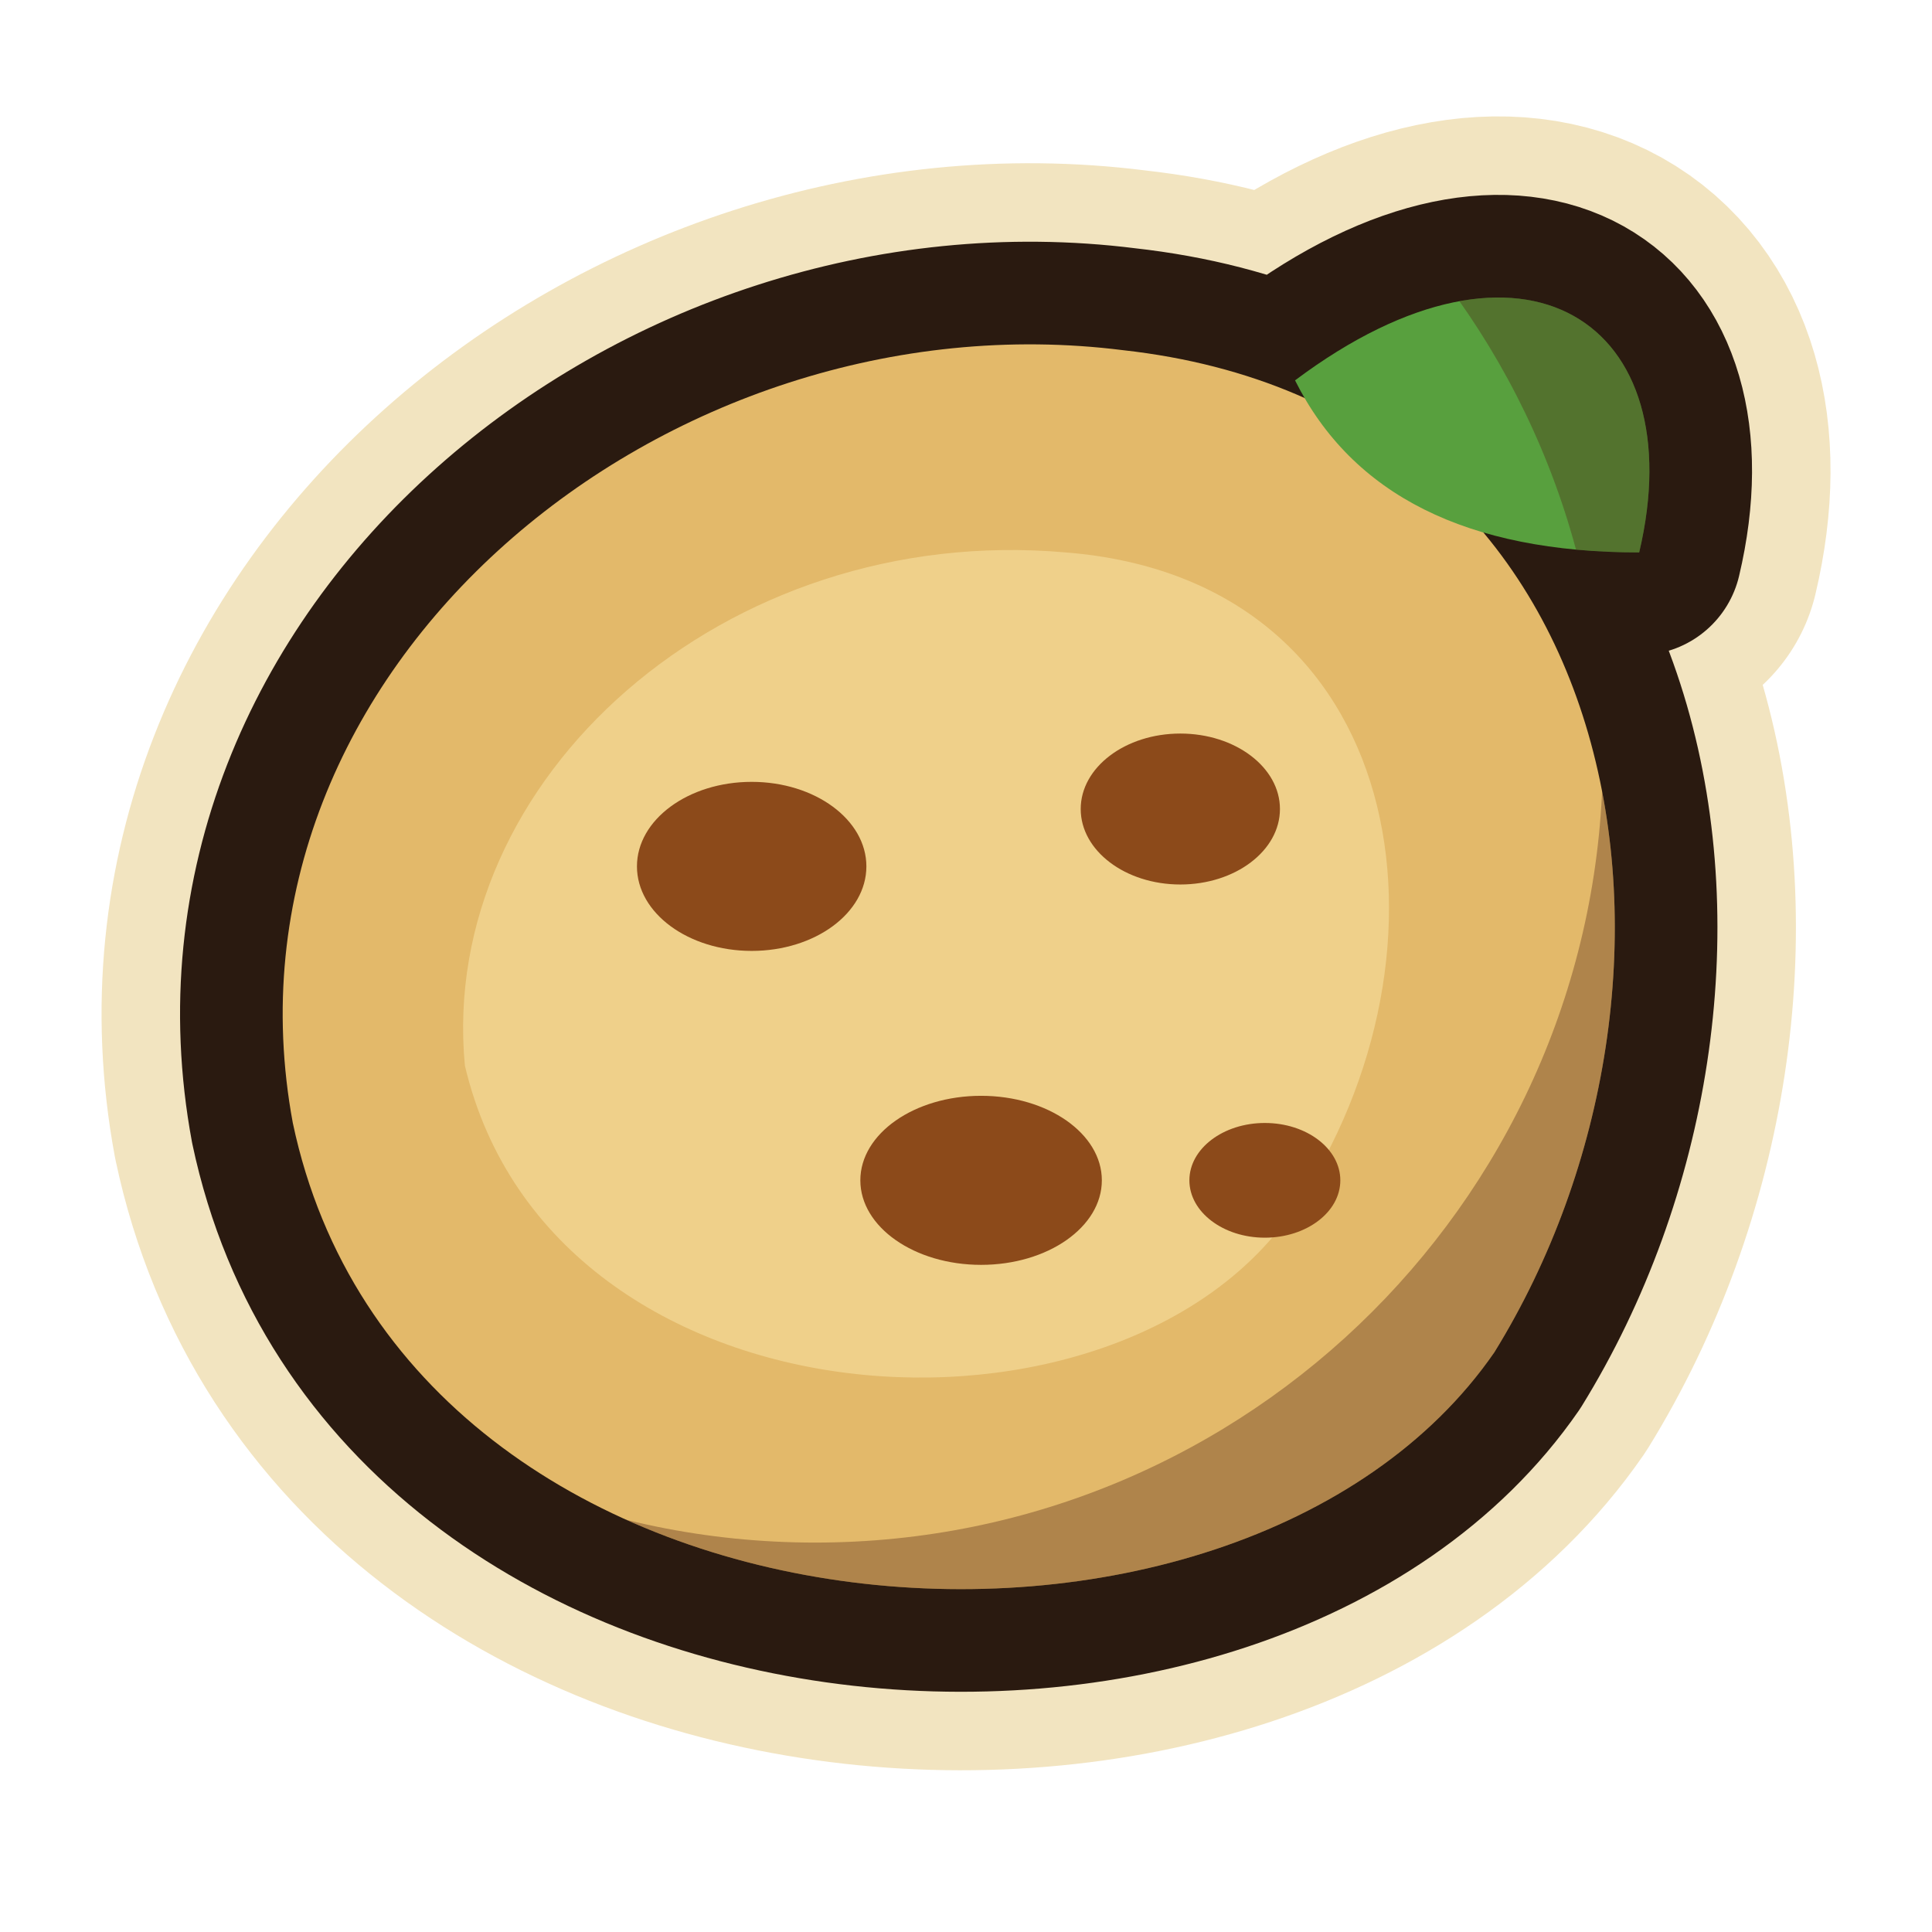
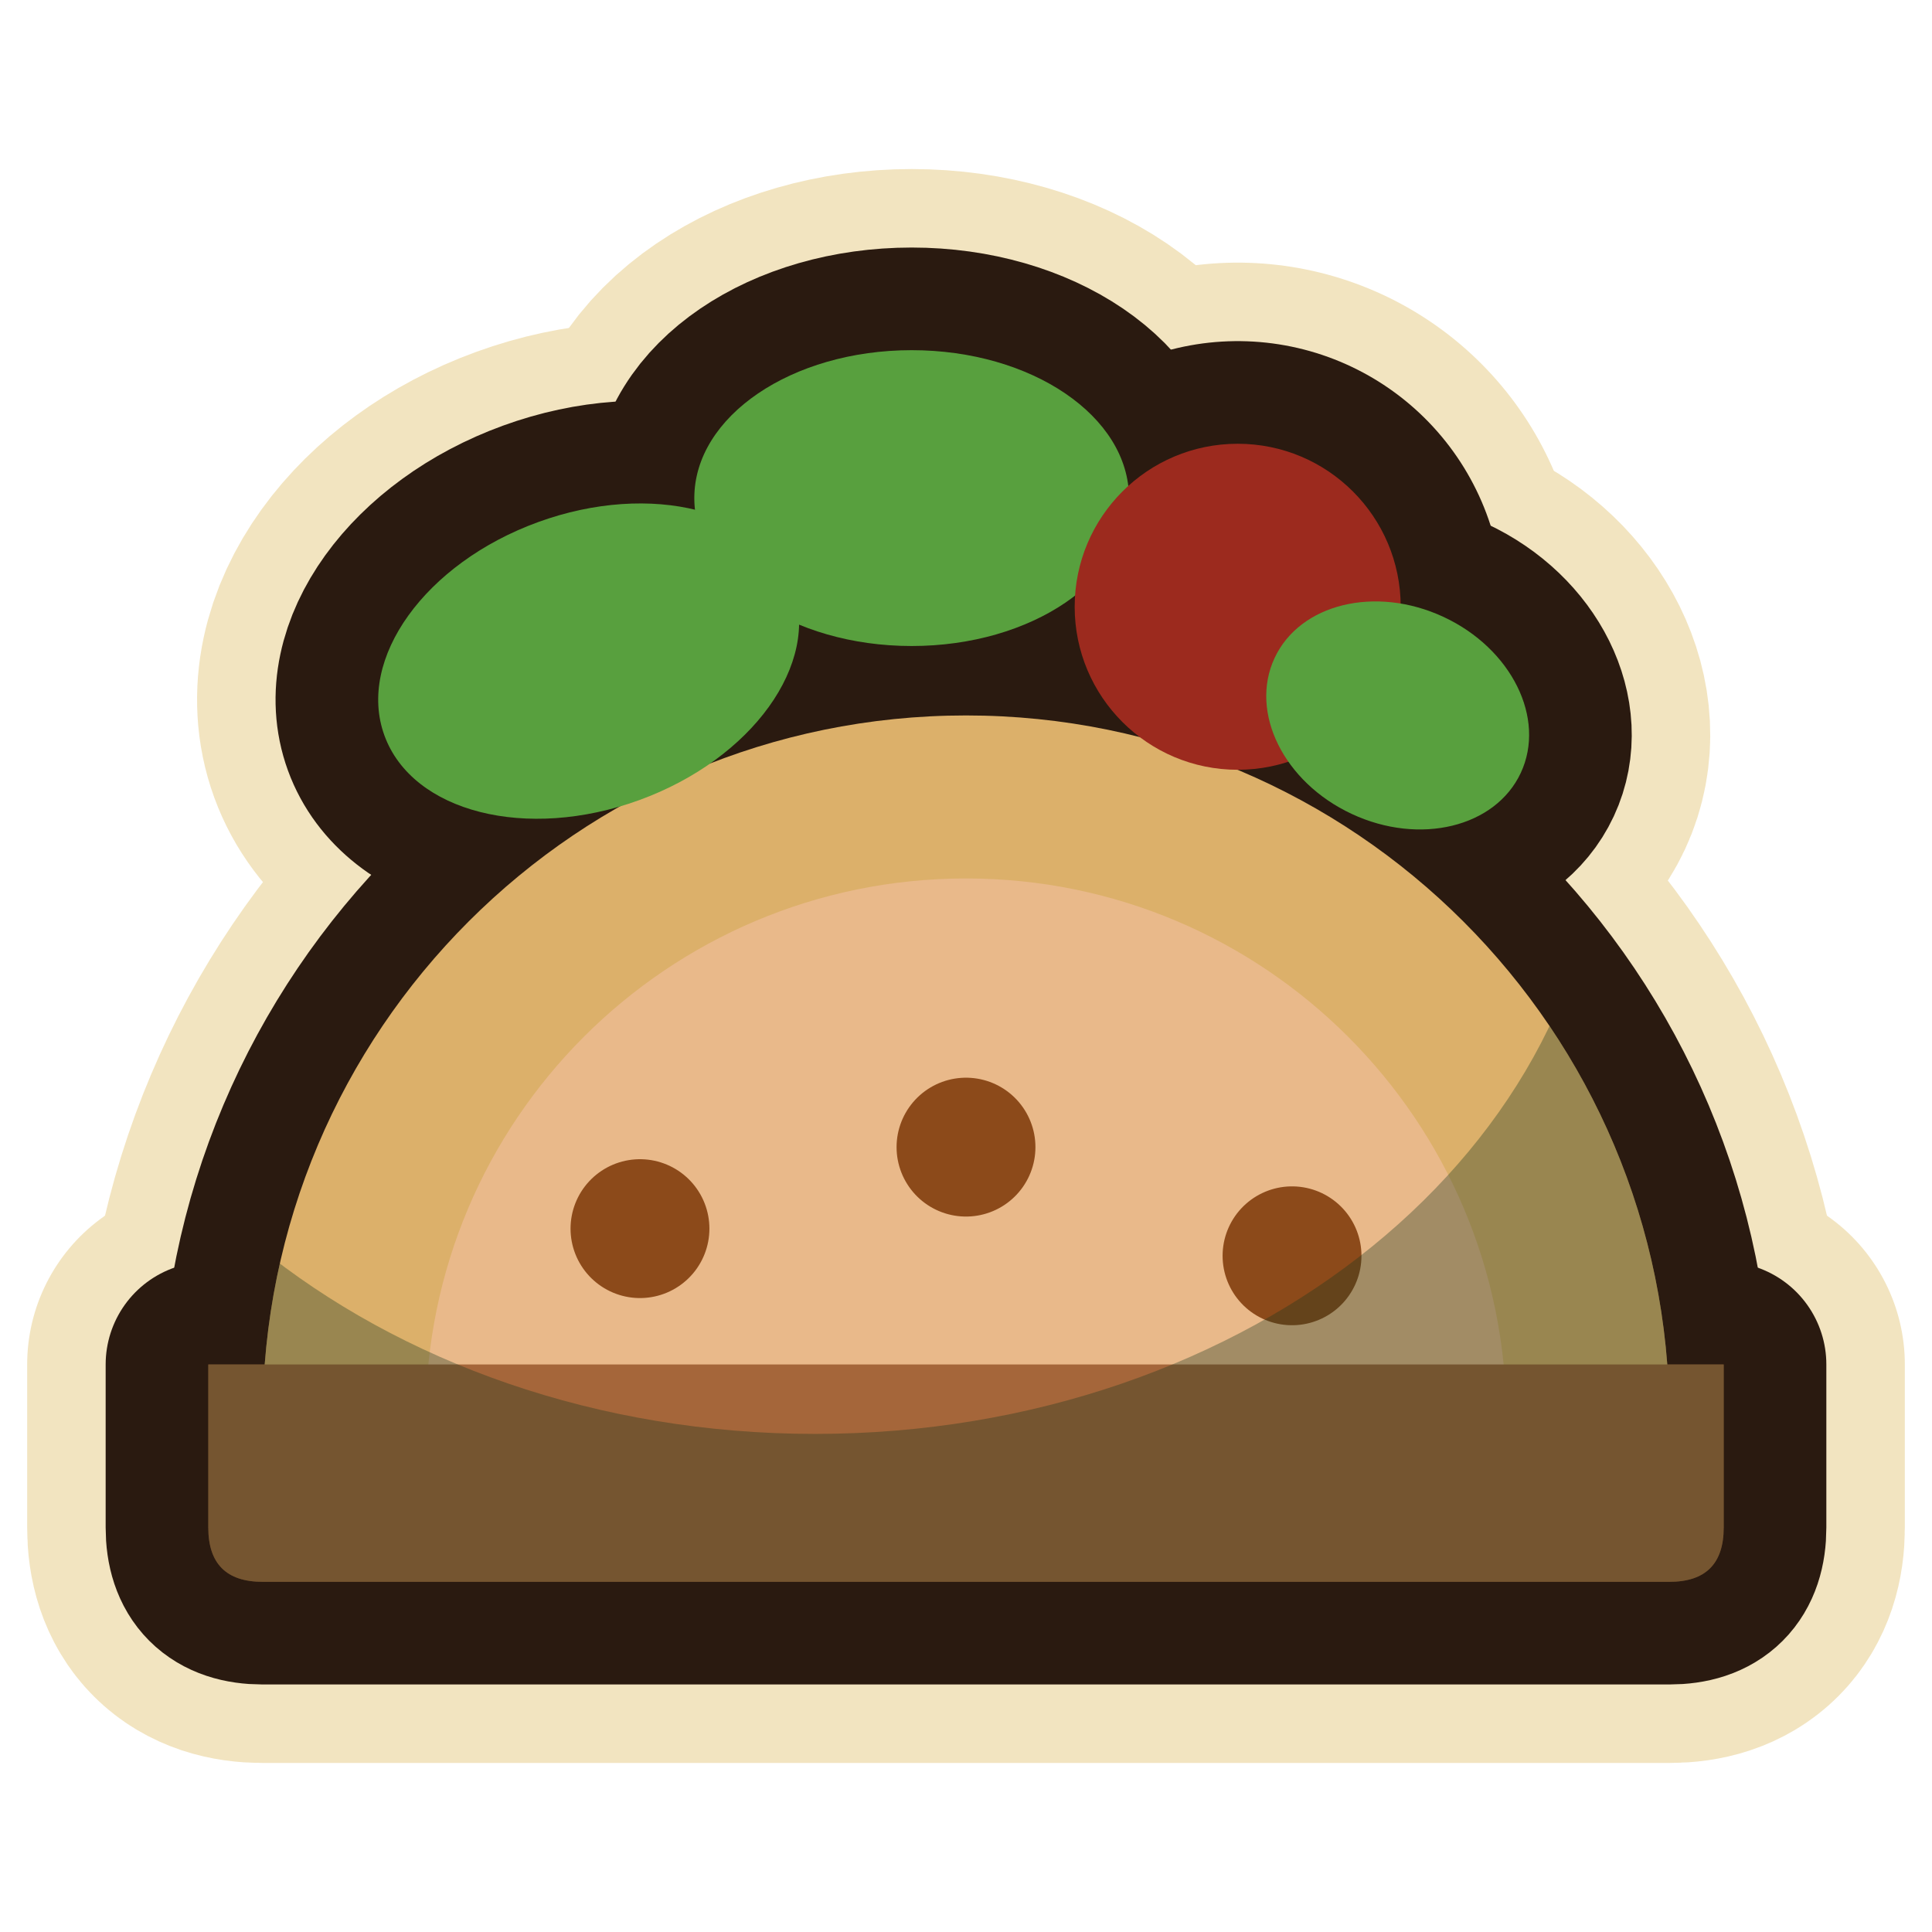
<svg xmlns="http://www.w3.org/2000/svg" viewBox="0 0 64 64" role="img" aria-label="flatbread">
-   <g fill="#f2e4c0" stroke="#f2e4c0" stroke-linejoin="round" stroke-linecap="round">
-     <path stroke-width="12" d="M9.7 37.2C6.9 22.1 22.1 9.7 37.2 11.6C54.3 13.5 57.1 32.5 49.5 44.8C41 57.1 13.5 55.2 9.7 37.2ZM15.4 35.3C14.5 25.8 24 17.3 35.3 18.3C46.7 19.2 48.6 31.5 42.9 40C37.2 48.6 18.3 47.6 15.4 35.3ZM21.1 28.7a3.8 2.8 0 1 1 7.6 0a3.8 2.8 0 1 1-7.6 0zM35.8 26.8a3.3 2.5 0 1 1 6.6 0a3.3 2.5 0 1 1-6.6 0zM28.5 39.1a4 2.8 0 1 1 8 0a4 2.8 0 1 1-8 0zM39.4 39.1a2.5 1.9 0 1 1 5 0a2.5 1.9 0 1 1-5 0zM42.9 12.6C50.5 6.9 56.1 10.7 54.3 18.3C48.6 18.3 44.8 16.4 42.9 12.6Z" />
+   <g fill="#f2e4c0" stroke="#f2e4c0" stroke-linejoin="round" stroke-linecap="round" stroke-width="12">
+     <path d="M8.7 47A23.3 23.3 0 0 1 55.3 47Z" />
+     <path d="M14.1 47A17.9 17.9 0 0 1 49.9 47Z" />
+     <ellipse cx="19.5" cy="21.9" rx="7.2" ry="4.9" transform="rotate(-20 19.5 21.9)" />
+     <path d="M23 16.5a7.2 4.9 0 1 1 14.4 0a7.2 4.9 0 1 1-14.4 0zM6.9 45.2H57.1V50.6Q57.1 52.4 55.3 52.4H8.7Q6.9 52.4 6.9 50.6Z" />
+     <path d="M41 20.1h0" stroke-width="22.8" />
+     <ellipse cx="46.3" cy="23.7" rx="4.5" ry="3.6" transform="rotate(25 46.3 23.7)" />
  </g>
-   <g fill="#2a1a10" stroke="#2a1a10" stroke-linejoin="round" stroke-linecap="round">
-     <path stroke-width="6.8" d="M9.7 37.2C6.9 22.1 22.1 9.7 37.2 11.6C54.3 13.5 57.1 32.5 49.5 44.8C41 57.1 13.5 55.2 9.7 37.2ZM15.4 35.3C14.5 25.8 24 17.3 35.3 18.3C46.7 19.2 48.6 31.5 42.9 40C37.2 48.6 18.3 47.6 15.4 35.3ZM21.1 28.7a3.8 2.8 0 1 1 7.6 0a3.8 2.8 0 1 1-7.6 0zM35.8 26.8a3.3 2.5 0 1 1 6.6 0a3.3 2.5 0 1 1-6.6 0zM28.5 39.1a4 2.8 0 1 1 8 0a4 2.8 0 1 1-8 0zM39.4 39.1a2.5 1.9 0 1 1 5 0a2.5 1.9 0 1 1-5 0zM42.9 12.6C50.5 6.9 56.1 10.7 54.3 18.3C48.6 18.3 44.8 16.4 42.9 12.6Z" />
+   <g fill="#2a1a10" stroke="#2a1a10" stroke-linejoin="round" stroke-linecap="round" stroke-width="6.8">
+     <path d="M8.7 47A23.3 23.3 0 0 1 55.3 47Z" />
+     <path d="M14.1 47A17.9 17.9 0 0 1 49.9 47Z" />
+     <ellipse cx="19.5" cy="21.9" rx="7.2" ry="4.9" transform="rotate(-20 19.5 21.9)" />
+     <path d="M23 16.5a7.2 4.9 0 1 1 14.4 0a7.2 4.9 0 1 1-14.4 0zM6.9 45.2H57.1V50.6Q57.1 52.4 55.3 52.4H8.7Q6.9 52.4 6.9 50.6Z" />
+     <path d="M41 20.1h0" stroke-width="17.6" />
+     <ellipse cx="46.3" cy="23.7" rx="4.5" ry="3.6" transform="rotate(25 46.3 23.7)" />
  </g>
-   <path d="M9.7 37.2C6.9 22.1 22.1 9.7 37.2 11.6C54.3 13.5 57.1 32.5 49.5 44.8C41 57.1 13.5 55.2 9.7 37.2Z" fill="#e3b96a" />
-   <path d="M15.4 35.3C14.5 25.8 24 17.3 35.3 18.3C46.7 19.2 48.6 31.5 42.9 40C37.2 48.6 18.3 47.6 15.4 35.3Z" fill="#efd08a" />
-   <path fill="#8c4a1a" d="M21.1 28.7a3.8 2.8 0 1 1 7.6 0a3.8 2.8 0 1 1-7.6 0zM35.8 26.8a3.3 2.5 0 1 1 6.6 0a3.3 2.5 0 1 1-6.6 0zM28.5 39.1a4 2.8 0 1 1 8 0a4 2.8 0 1 1-8 0zM39.4 39.1a2.5 1.9 0 1 1 5 0a2.5 1.9 0 1 1-5 0z" />
-   <path d="M42.9 12.6C50.5 6.9 56.1 10.7 54.3 18.3C48.6 18.3 44.8 16.4 42.9 12.6Z" fill="#58a03e" />
+   <path d="M8.7 47A23.3 23.3 0 0 1 55.3 47Z" fill="#dcb06a" />
+   <path d="M14.1 47A17.9 17.9 0 0 1 49.9 47Z" fill="#e9b98a" />
+   <ellipse cx="19.5" cy="21.9" rx="7.2" ry="4.9" fill="#58a03e" transform="rotate(-20 19.5 21.9)" />
+   <ellipse cx="30.2" cy="16.5" rx="7.2" ry="4.9" fill="#58a03e" />
+   <circle cx="41" cy="20.1" r="5.4" fill="#9c2a1e" />
+   <ellipse cx="46.3" cy="23.7" rx="4.5" ry="3.6" fill="#58a03e" transform="rotate(25 46.3 23.7)" />
+   <path d="M6.9 45.2H57.1V50.6Q57.1 52.4 55.3 52.4H8.7Q6.9 52.4 6.9 50.6Z" fill="#a5663a" />
+   <path stroke="#8c4a1a" stroke-linecap="round" stroke-width="4.6" d="M21.2 40.7h0M32 38h0M42.8 41.6h0" />
  <defs>
    <clipPath id="hl-ico-flatbread">
-       <path d="M9.7 37.2C6.9 22.1 22.1 9.7 37.2 11.6C54.3 13.5 57.1 32.5 49.5 44.8C41 57.1 13.5 55.2 9.7 37.2ZM15.4 35.3C14.5 25.8 24 17.3 35.3 18.3C46.7 19.2 48.6 31.5 42.9 40C37.2 48.6 18.3 47.6 15.4 35.3ZM21.1 28.7a3.8 2.8 0 1 1 7.6 0a3.8 2.8 0 1 1-7.6 0zM35.8 26.8a3.3 2.5 0 1 1 6.6 0a3.3 2.5 0 1 1-6.6 0zM28.5 39.1a4 2.8 0 1 1 8 0a4 2.8 0 1 1-8 0zM39.4 39.1a2.5 1.9 0 1 1 5 0a2.5 1.9 0 1 1-5 0zM42.9 12.6C50.5 6.9 56.1 10.7 54.3 18.3C48.6 18.3 44.8 16.4 42.9 12.6Z" />
+       <path d="M8.7 47A23.3 23.3 0 0 1 55.3 47Z" />
+       <path d="M14.1 47A17.9 17.9 0 0 1 49.9 47Z" />
+       <ellipse cx="19.5" cy="21.9" rx="7.2" ry="4.9" transform="rotate(-20 19.5 21.9)" />
+       <path d="M23 16.5a7.2 4.9 0 1 1 14.4 0a7.2 4.9 0 1 1-14.4 0zM35.6 20.1a5.4 5.4 0 1 1 10.8 0a5.4 5.4 0 1 1-10.8 0zM6.9 45.2H57.1V50.6Q57.1 52.4 55.3 52.4H8.7Q6.9 52.4 6.9 50.6Z" />
+       <ellipse cx="46.3" cy="23.7" rx="4.5" ry="3.6" transform="rotate(25 46.3 23.7)" />
    </clipPath>
  </defs>
-   <path d="M2.9 2.9h58.2v58.2h-58.2zM.9 25a26.1 26.1 0 1 0 52.2 0a26.1 26.1 0 1 0-52.2 0z" fill="#4a1c10" opacity=".34" fill-rule="evenodd" clip-path="url(#hl-ico-flatbread)" />
+   <path d="M2.9 7.6h58.2v48.8h-58.2zM.9 26.3a26.1 21.2 0 1 0 52.2 0a26.1 21.2 0 1 0-52.2 0z" fill="#17361c" opacity=".34" fill-rule="evenodd" clip-path="url(#hl-ico-flatbread)" />
</svg>
